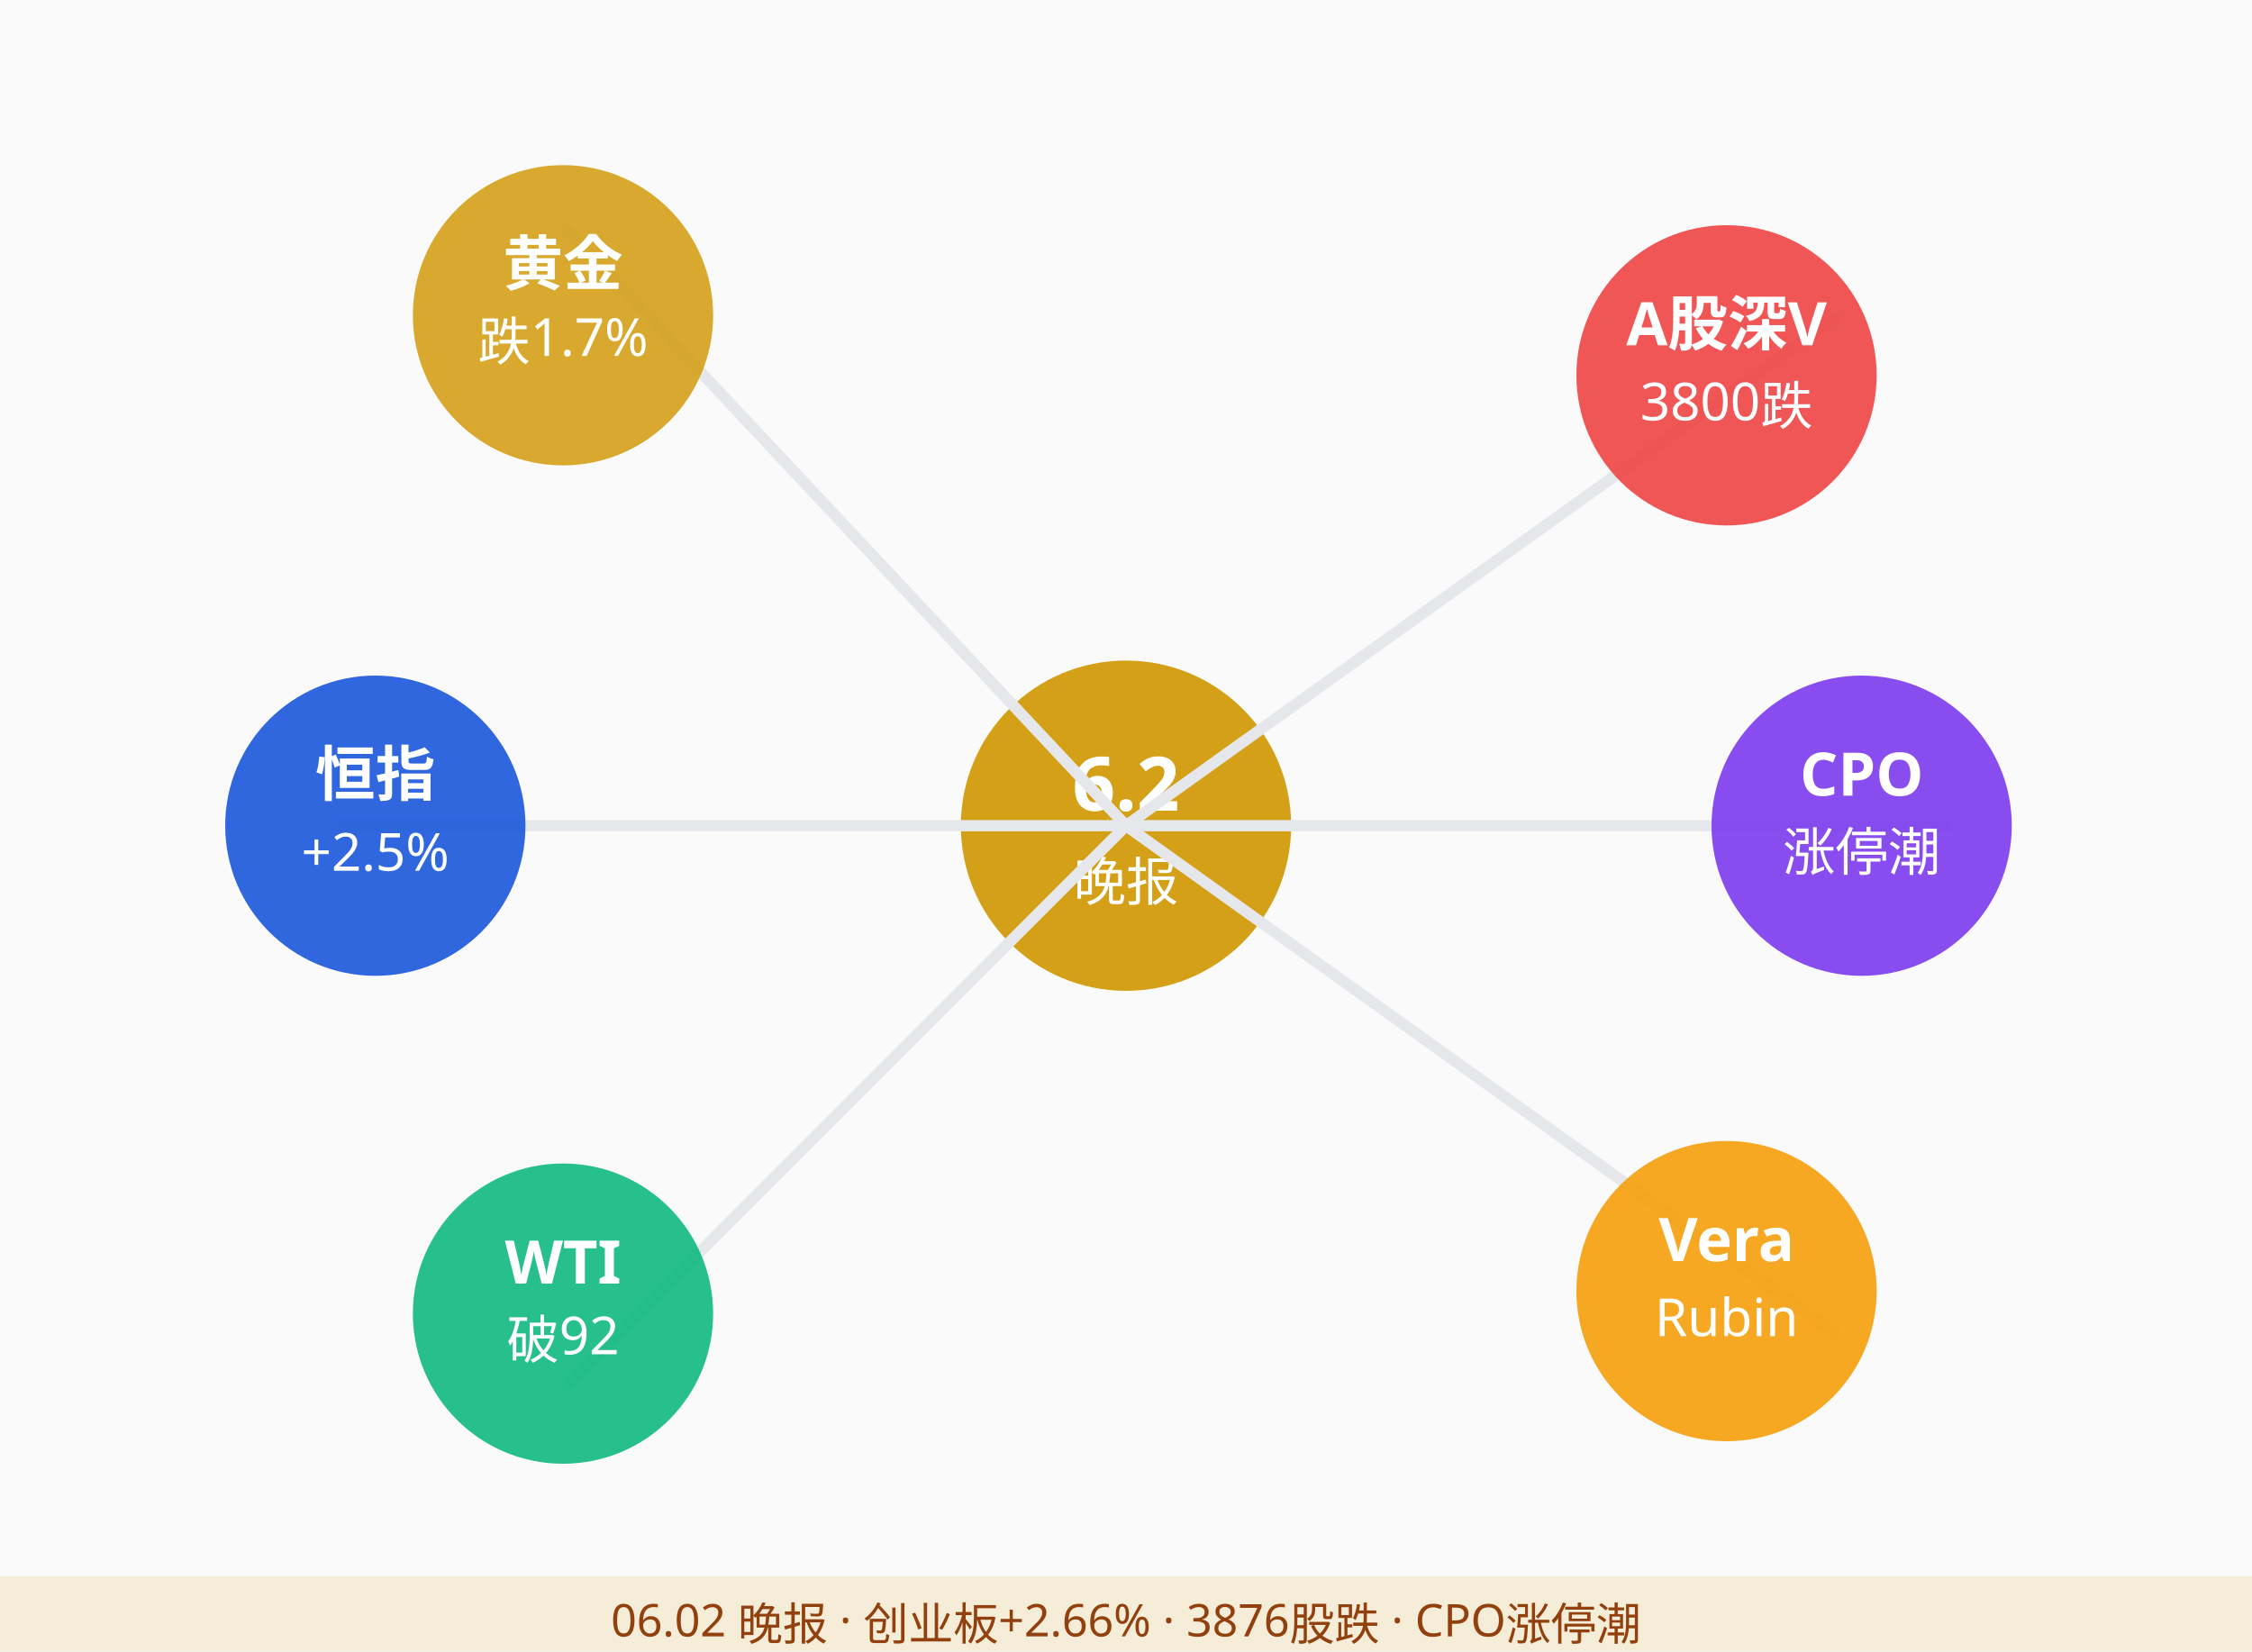
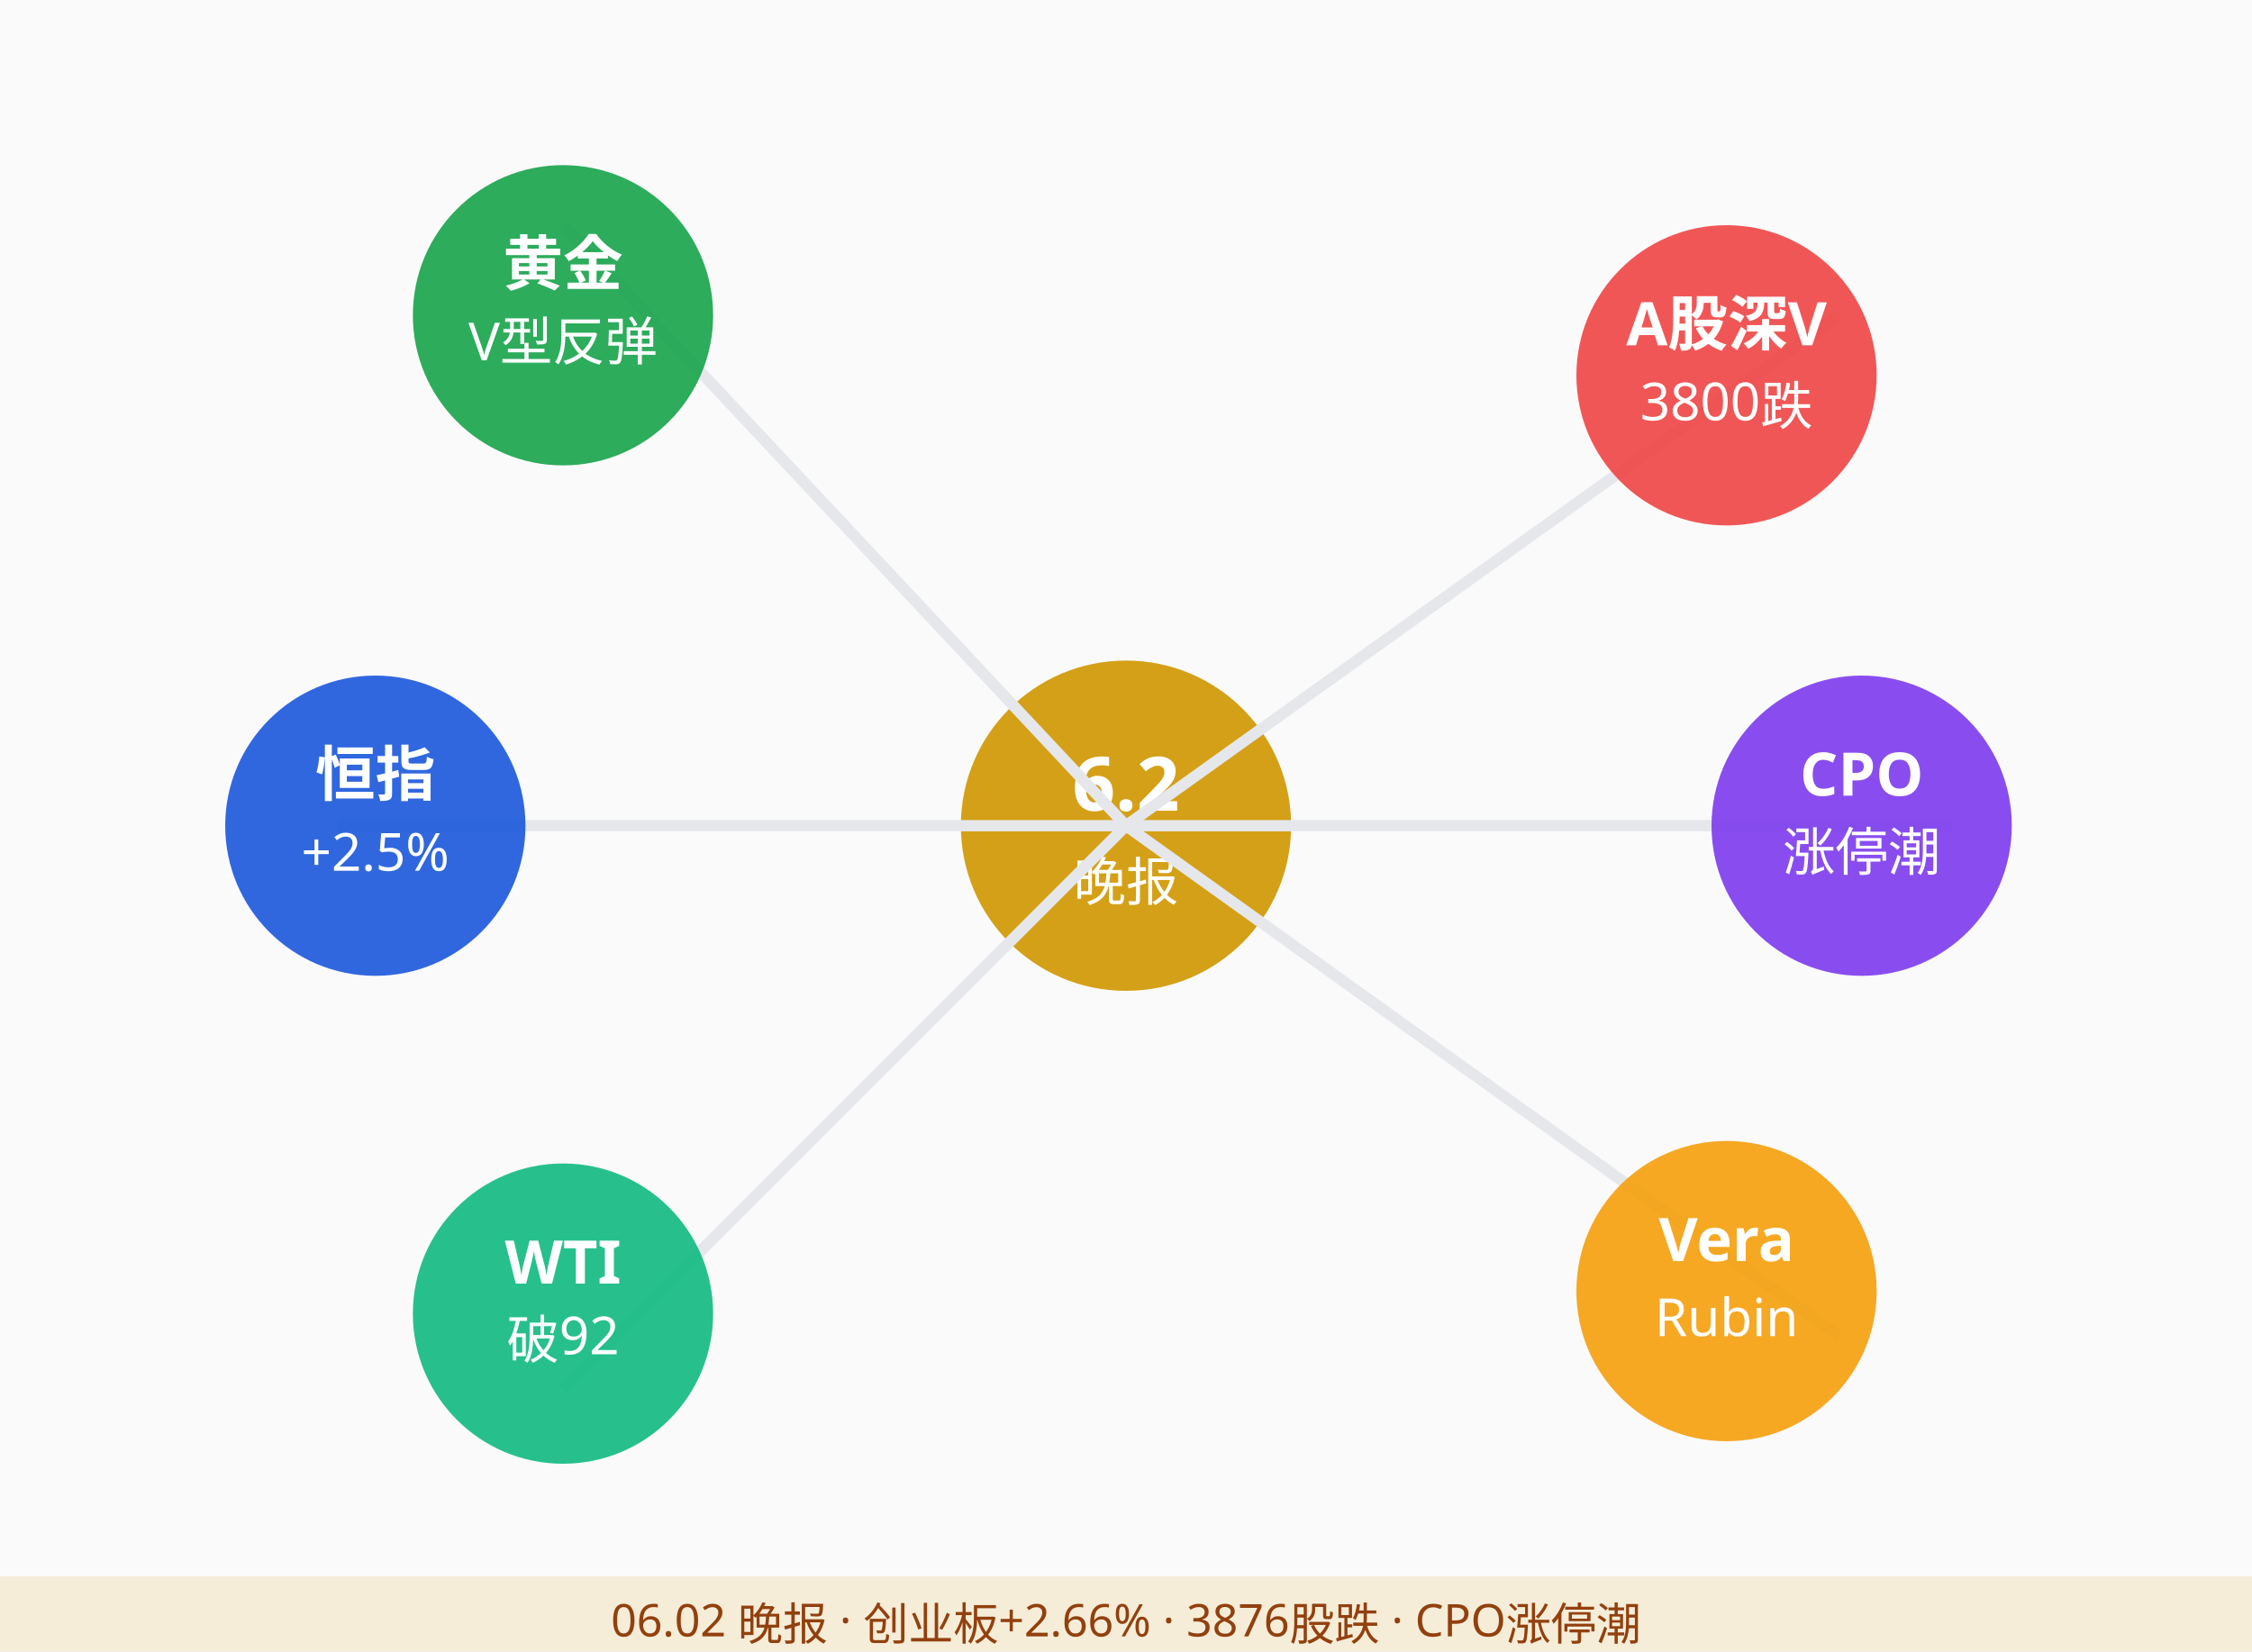
<svg xmlns="http://www.w3.org/2000/svg" viewBox="0 0 300 220">
  <rect width="300" height="220" fill="#FAFAFA" />
  <circle cx="150" cy="110" r="22" fill="#D4A017" />
  <text x="150" y="108" text-anchor="middle" fill="#fff" font-size="10" font-weight="700" font-family="PingFang SC, Microsoft YaHei, sans-serif">6.2</text>
  <text x="150" y="120" text-anchor="middle" fill="#fff" font-size="7" font-family="PingFang SC, Microsoft YaHei, sans-serif">晚报</text>
  <line x1="150" y1="110" x2="245" y2="42" stroke="#E5E7EB" stroke-width="1.5" />
  <line x1="150" y1="110" x2="260" y2="110" stroke="#E5E7EB" stroke-width="1.5" />
  <line x1="150" y1="110" x2="245" y2="178" stroke="#E5E7EB" stroke-width="1.5" />
  <line x1="150" y1="110" x2="75" y2="185" stroke="#E5E7EB" stroke-width="1.5" />
  <line x1="150" y1="110" x2="45" y2="110" stroke="#E5E7EB" stroke-width="1.5" />
  <line x1="150" y1="110" x2="75" y2="30" stroke="#E5E7EB" stroke-width="1.5" />
  <circle cx="230" cy="50" r="20" fill="#EF4444" opacity="0.9" />
  <text x="230" y="46" text-anchor="middle" fill="#fff" font-size="8" font-weight="700" font-family="PingFang SC, Microsoft YaHei, sans-serif">A股深V</text>
  <text x="230" y="56" text-anchor="middle" fill="#fff" font-size="7" font-family="PingFang SC, Microsoft YaHei, sans-serif">3800跌</text>
  <circle cx="248" cy="110" r="20" fill="#7C3AED" opacity="0.9" />
  <text x="248" y="106" text-anchor="middle" fill="#fff" font-size="8" font-weight="700" font-family="PingFang SC, Microsoft YaHei, sans-serif">CPO</text>
  <text x="248" y="116" text-anchor="middle" fill="#fff" font-size="7" font-family="PingFang SC, Microsoft YaHei, sans-serif">涨停潮</text>
  <circle cx="230" cy="172" r="20" fill="#F59E0B" opacity="0.9" />
  <text x="230" y="168" text-anchor="middle" fill="#fff" font-size="8" font-weight="700" font-family="PingFang SC, Microsoft YaHei, sans-serif">Vera</text>
  <text x="230" y="178" text-anchor="middle" fill="#fff" font-size="7" font-family="PingFang SC, Microsoft YaHei, sans-serif">Rubin</text>
  <circle cx="75" cy="175" r="20" fill="#10B981" opacity="0.9" />
  <text x="75" y="171" text-anchor="middle" fill="#fff" font-size="8" font-weight="700" font-family="PingFang SC, Microsoft YaHei, sans-serif">WTI</text>
  <text x="75" y="181" text-anchor="middle" fill="#fff" font-size="7" font-family="PingFang SC, Microsoft YaHei, sans-serif">破92</text>
  <circle cx="50" cy="110" r="20" fill="#1A56DB" opacity="0.9" />
  <text x="50" y="106" text-anchor="middle" fill="#fff" font-size="8" font-weight="700" font-family="PingFang SC, Microsoft YaHei, sans-serif">恒指</text>
  <text x="50" y="116" text-anchor="middle" fill="#fff" font-size="7" font-family="PingFang SC, Microsoft YaHei, sans-serif">+2.5%</text>
-   <circle cx="75" cy="42" r="20" fill="#D4A017" opacity="0.9" />
+   <circle cx="75" cy="42" r="20" fill="#16A34A" opacity="0.9" />
  <text x="75" y="38" text-anchor="middle" fill="#fff" font-size="8" font-weight="700" font-family="PingFang SC, Microsoft YaHei, sans-serif">黄金</text>
-   <text x="75" y="48" text-anchor="middle" fill="#fff" font-size="7" font-family="PingFang SC, Microsoft YaHei, sans-serif">跌1.7%</text>
+   <text x="75" y="48" text-anchor="middle" fill="#fff" font-size="7" font-family="PingFang SC, Microsoft YaHei, sans-serif">V型反弹</text>
  <rect x="0" y="210" width="300" height="10" fill="#D4A017" opacity="0.15" />
  <text x="150" y="218" text-anchor="middle" fill="#92400E" font-size="6" font-family="PingFang SC, Microsoft YaHei, sans-serif">06.02 晚报 · 创业板+2.66% · 3876股跌 · CPO涨停潮</text>
</svg>
